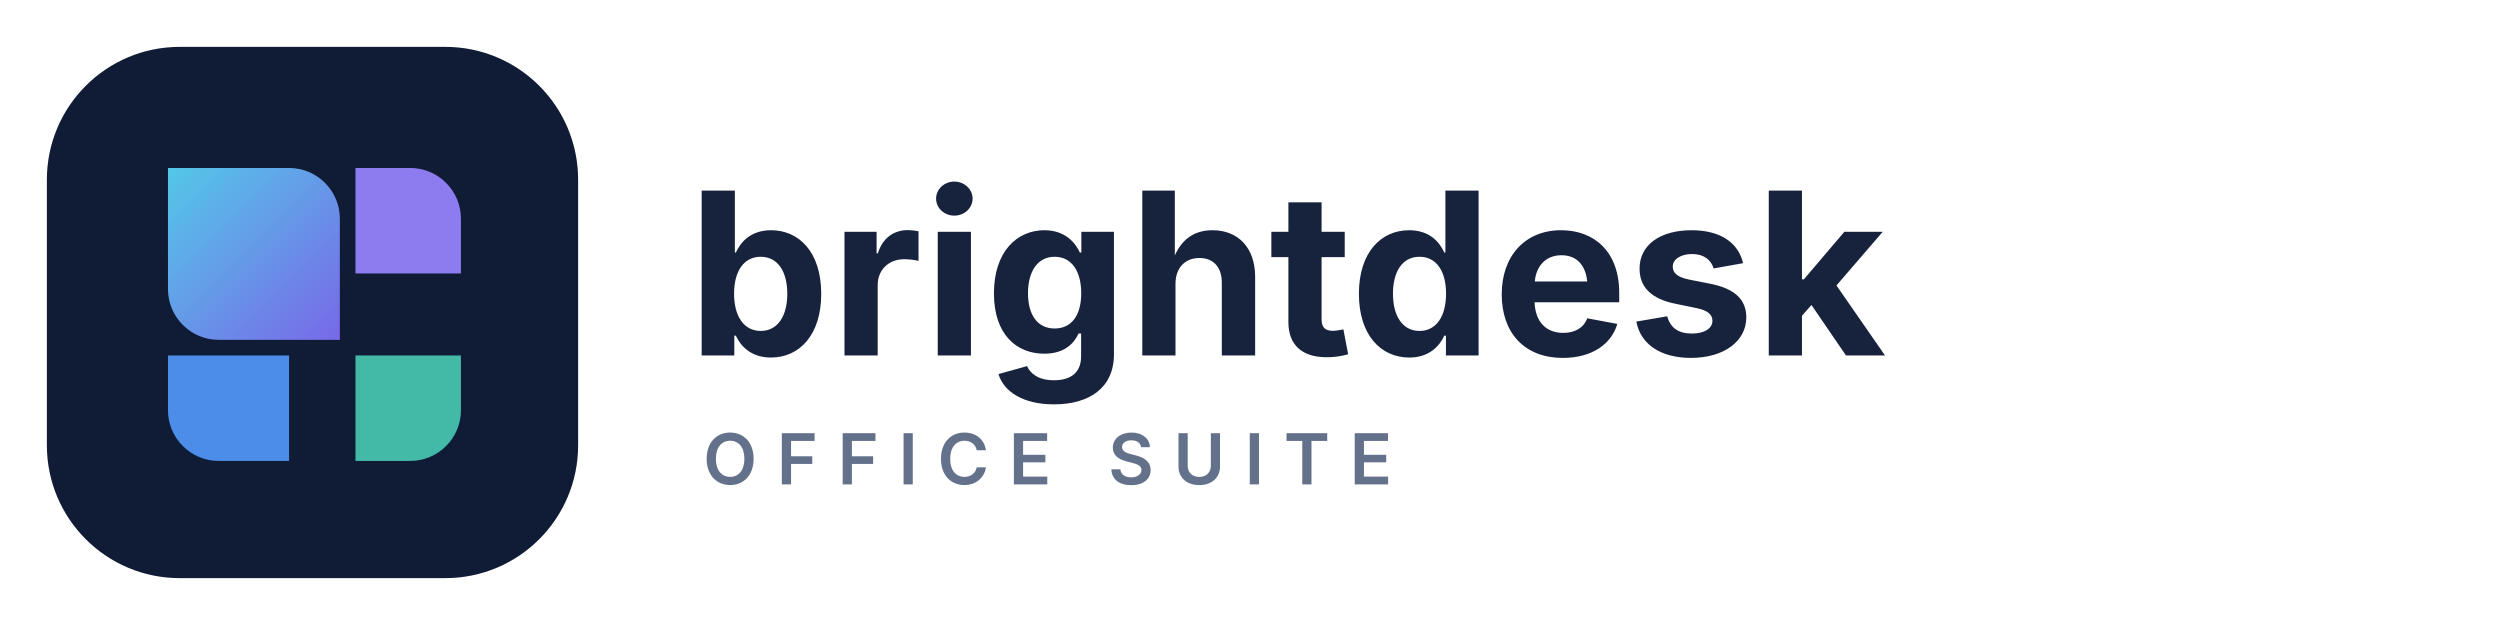
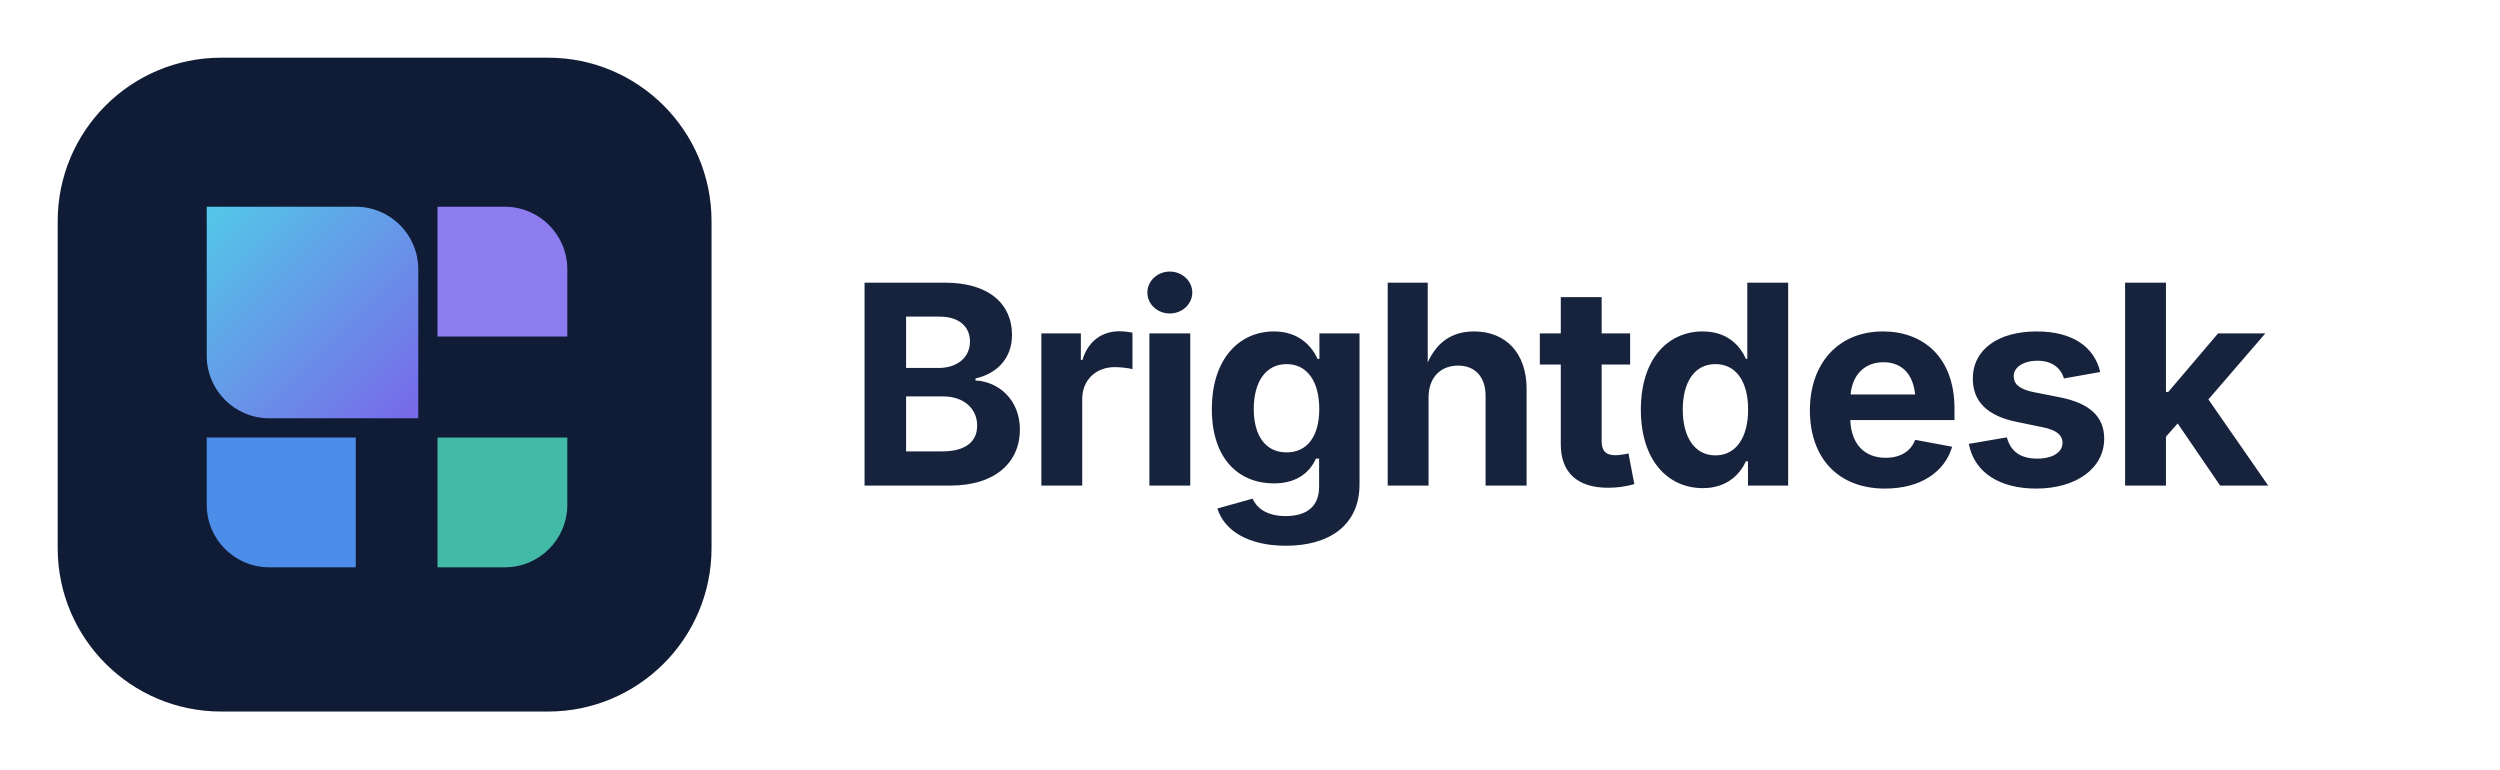
- <svg xmlns="http://www.w3.org/2000/svg" width="640" height="160" viewBox="0 0 640 160" role="img" aria-labelledby="t d">
+ <svg xmlns="http://www.w3.org/2000/svg" width="520" height="160" viewBox="0 0 520 160" role="img" aria-labelledby="title description">
  <defs>
-     <linearGradient id="g" x1="0" y1="0" x2="1" y2="1">
-       <stop stop-color="#53C8E8" />
+     <linearGradient id="mark-gradient" x1="0" y1="0" x2="1" y2="1">
+       <stop offset="0" stop-color="#53C8E8" />
      <stop offset="1" stop-color="#7868E8" />
    </linearGradient>
  </defs>
  <rect x="12" y="12" width="136" height="136" rx="34" fill="#101B35" />
-   <path d="M43 43h31a13 13 0 0 1 13 13v31H56a13 13 0 0 1-13-13z" fill="url(#g)" />
+   <path d="M43 43h31a13 13 0 0 1 13 13v31H56a13 13 0 0 1-13-13z" fill="url(#mark-gradient)" />
  <path d="M91 43h14a13 13 0 0 1 13 13v14H91z" fill="#8C7CF0" />
  <path d="M91 91h27v14a13 13 0 0 1-13 13H91z" fill="#43B9A7" />
  <path d="M43 91h31v27H56a13 13 0 0 1-13-13z" fill="#4B8DE8" />
-   <text x="176" y="91" font-family="Inter,Segoe UI,Arial,sans-serif" font-size="58" font-weight="700" fill="#17233D">brightdesk</text>
-   <text x="180" y="124" font-family="Inter,Segoe UI,Arial,sans-serif" font-size="18" letter-spacing="5" font-weight="600" fill="#63718B">OFFICE SUITE</text>
+   <text x="176" y="101" font-family="Inter,Segoe UI,Arial,sans-serif" font-size="58" font-weight="700" letter-spacing="-1.4" fill="#17233D">Brightdesk</text>
</svg>
